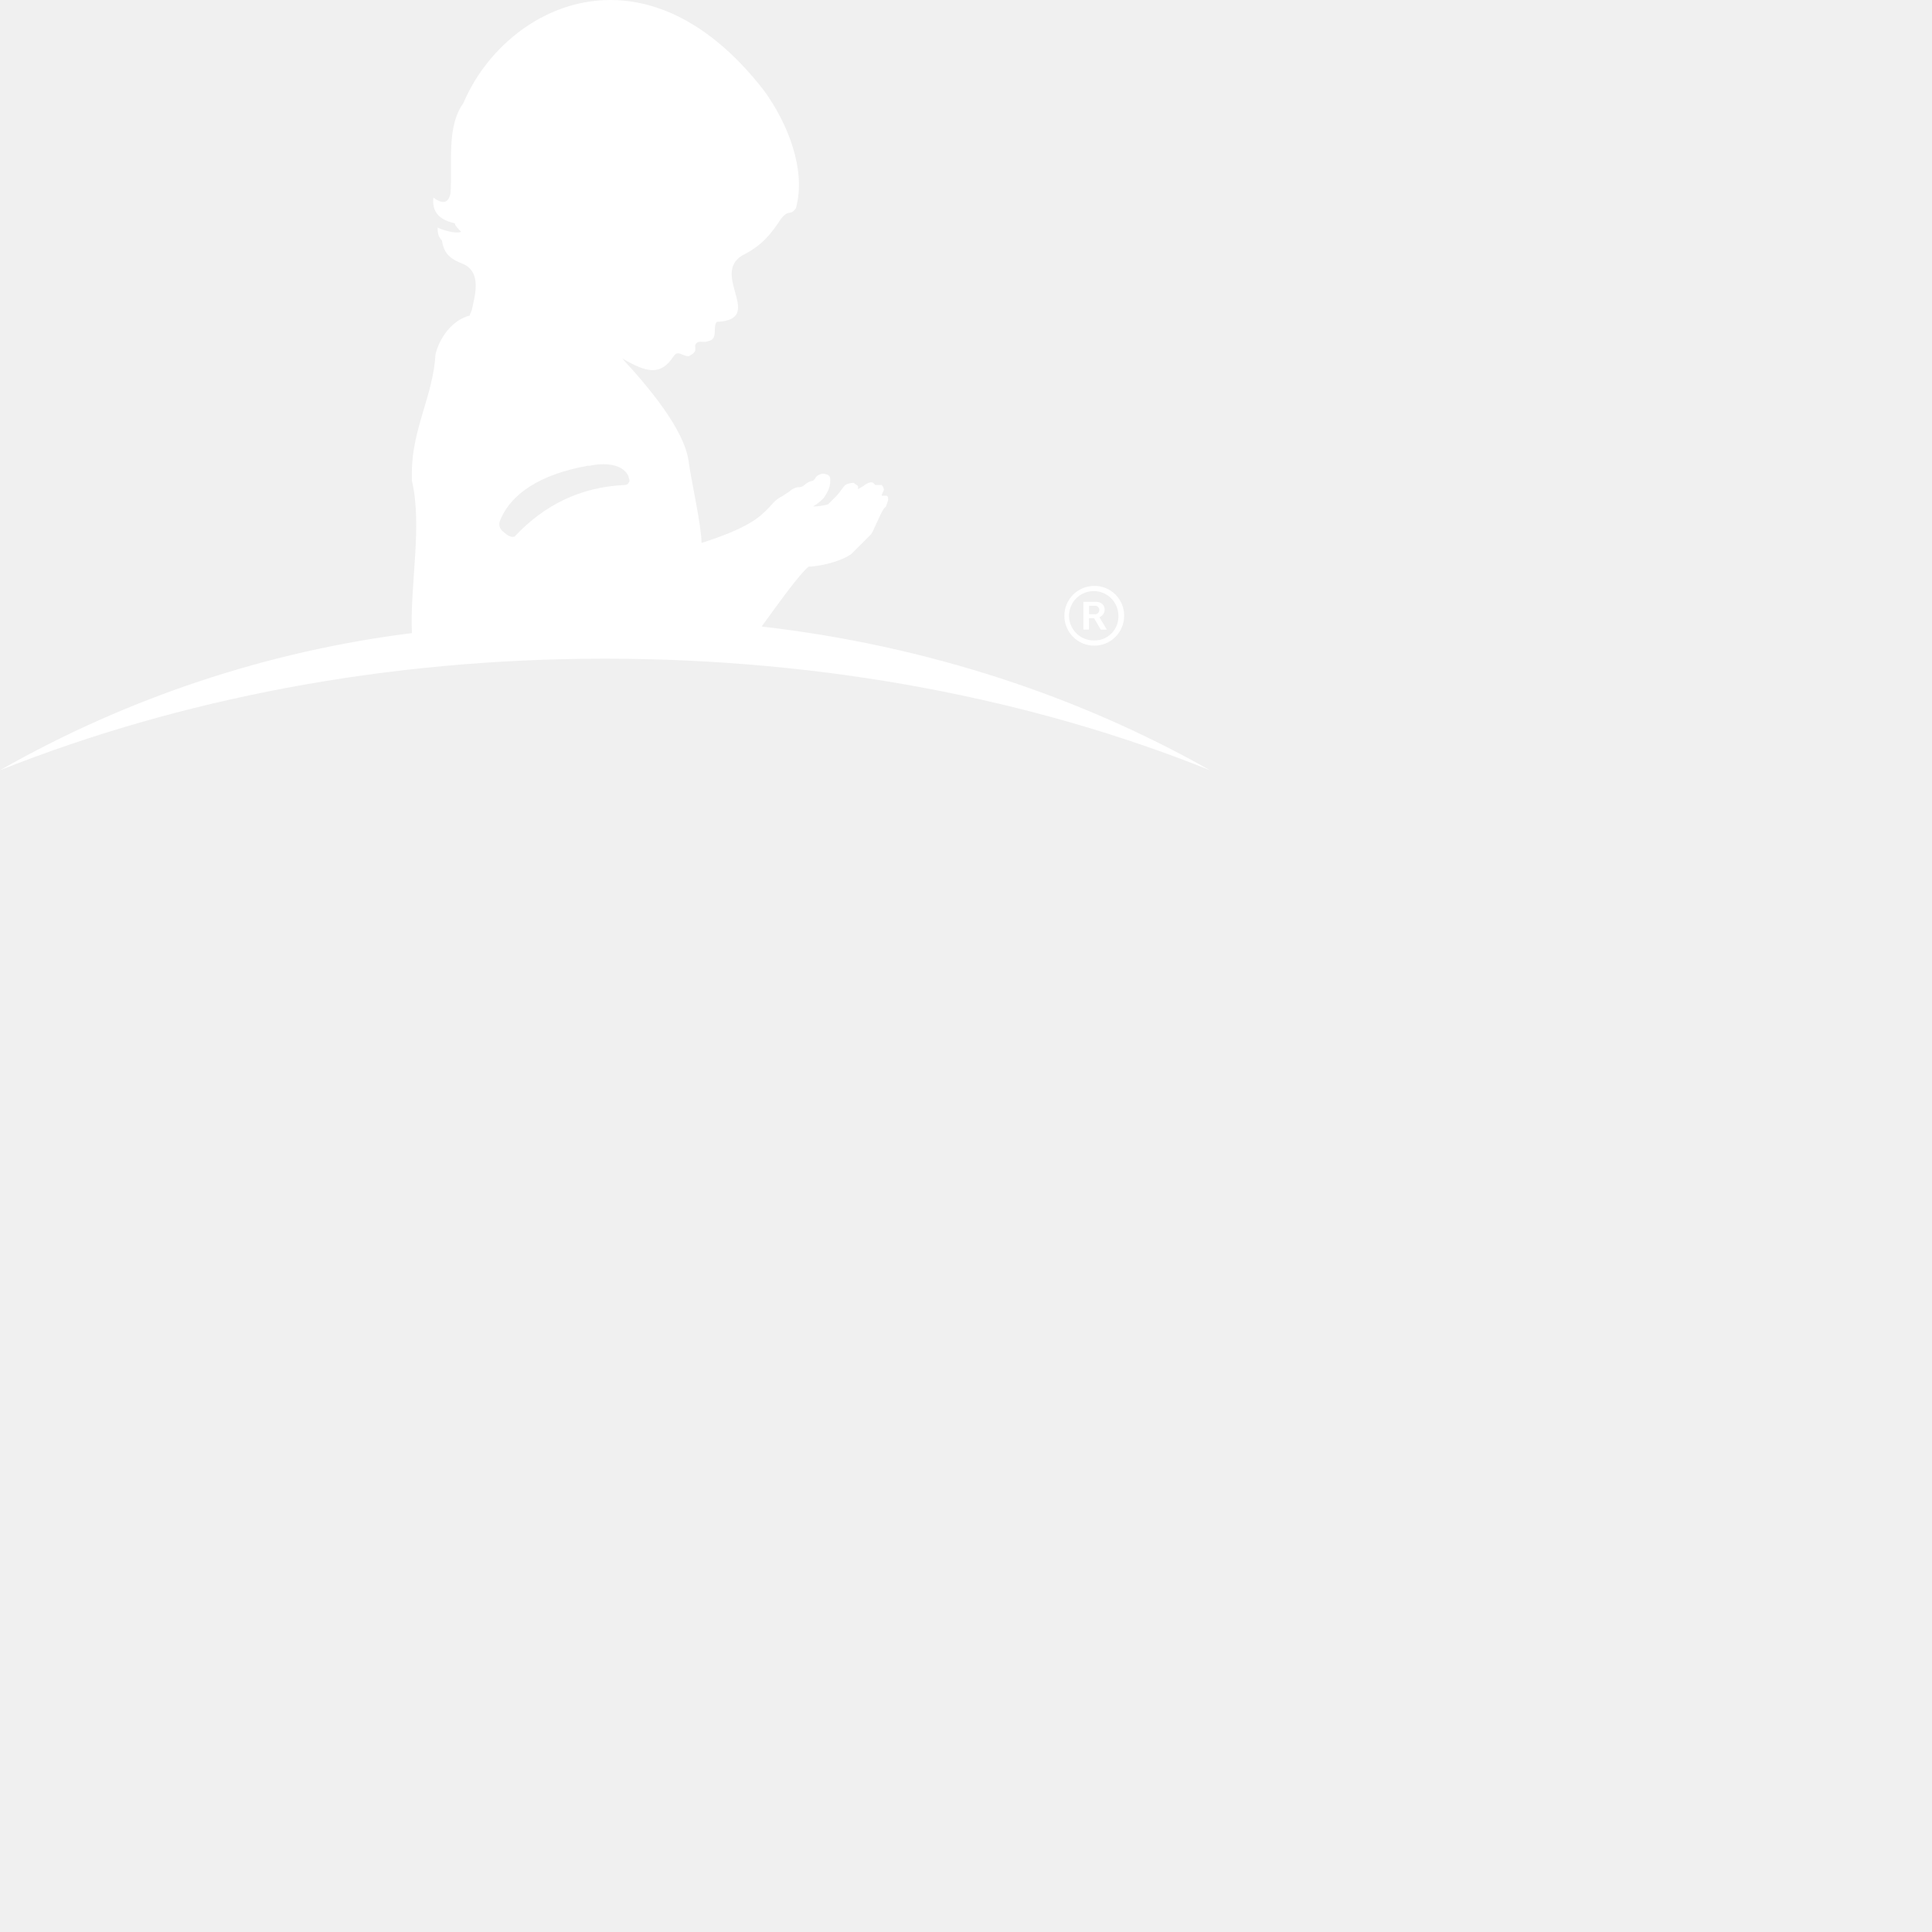
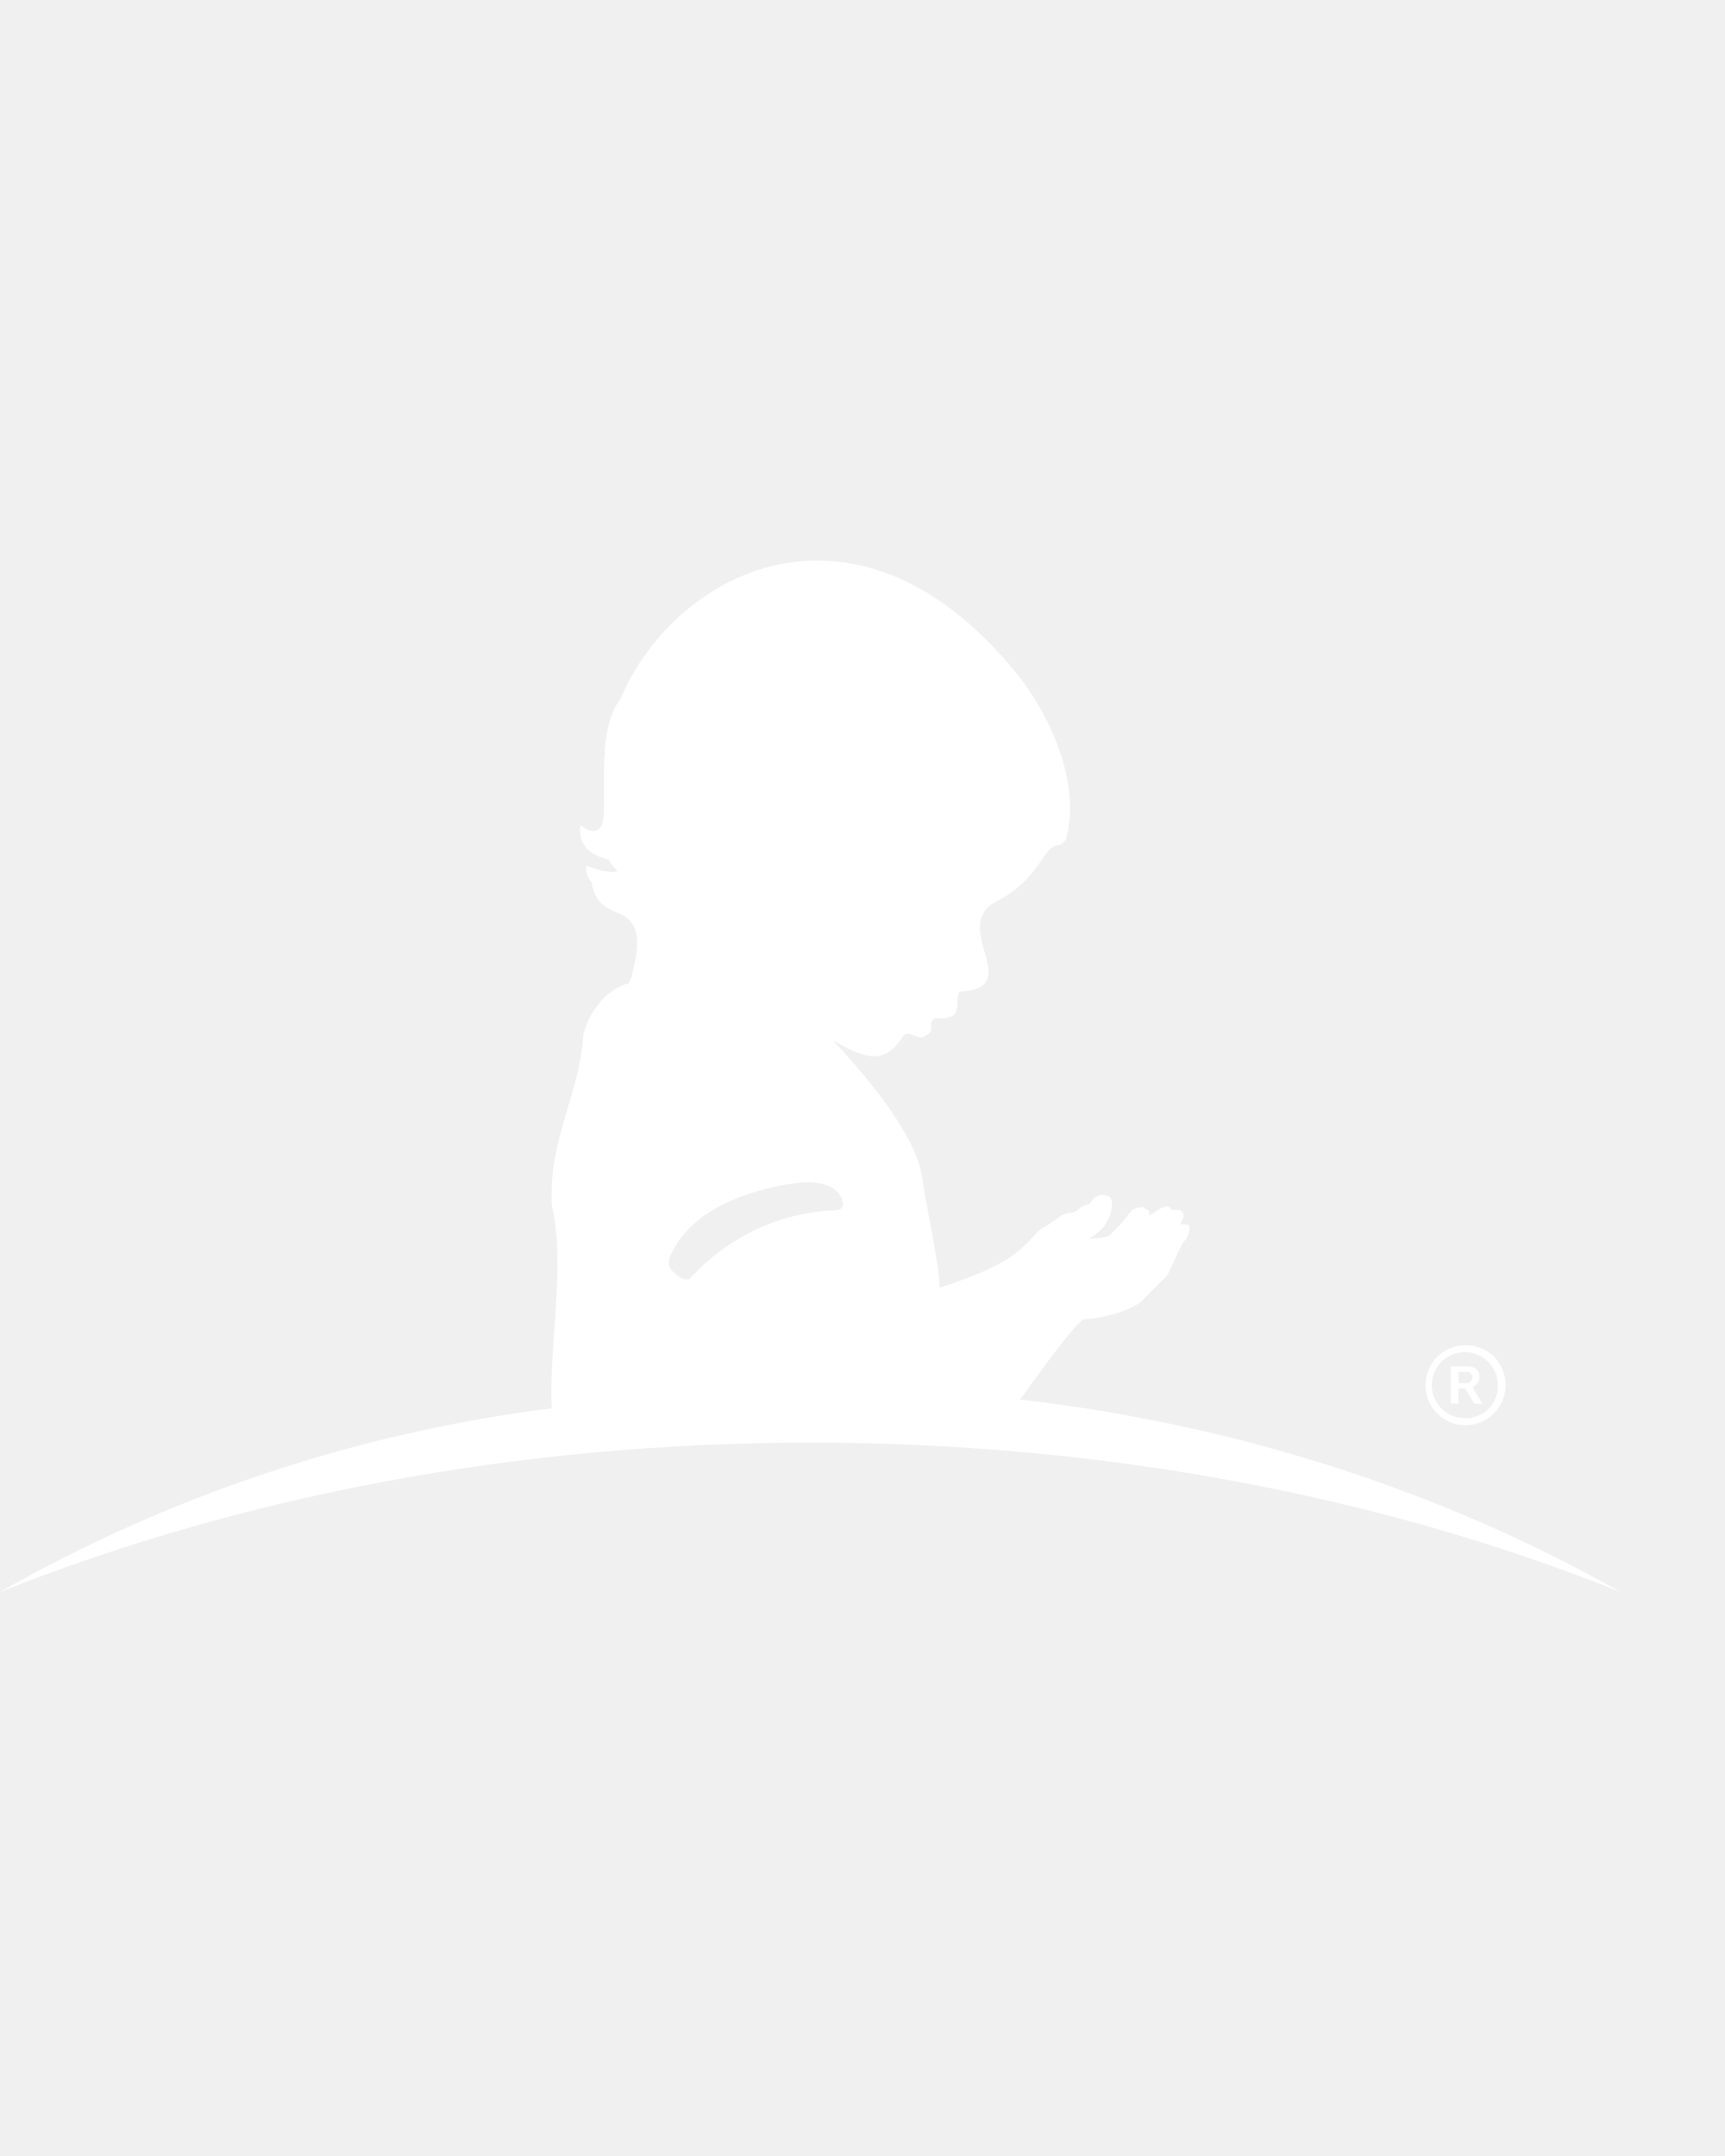
- <svg xmlns="http://www.w3.org/2000/svg" width="750" height="750">
-   <path fill="#fff" d="M424.7 248.62a9.58 9.58 0 119.46-9.57 9.24 9.24 0 01-9.46 9.57m0-21.17a11.6 11.6 0 1011.69 11.6 11.49 11.49 0 00-11.69-11.6m.24 11h-2.17v-3.29h2.28a1.59 1.59 0 011.7 1.68 1.63 1.63 0 01-1.81 1.61m2 1.1a3.28 3.28 0 001.89-2.83c0-1.9-1.33-3.1-3.39-3.1h-4.88v10.78h2.18V240h2l2.58 4.43h2.35l-2.87-4.82zm-183-52.1c0 .83-1.66.83-1.66.83q-25 1.25-42.48 20s-1.66.83-4.16-1.67a3.7 3.7 0 01-1.67-4.16c4.17-10.83 15.83-18.32 34.15-21.65h.88c3.33-.84 12.49-1.67 15 4.16 0 .83.83 1.66 0 2.5m51.63 55.8c6.67-9.17 15-20.82 18.33-23.32h.83c9.16-.84 15-4.17 15.82-5l7.5-7.5c.83-.83 3.33-7.49 5-10l.84-.83.83-2.5c0-.83 0-1.67-.83-1.67h-1.67c0-.83.83-1.66.83-2.49a2.9 2.9 0 00-.83-1.67h-2.5l-.83-.83s-.83-.84-3.33.83c-.83.83-1.67.83-2.5 1.67v-.84c0-.83-.83-.83-1.67-1.66a6.32 6.32 0 00-3.33.83c-.83.83-2.49 3.33-3.33 4.16l-3.33 3.34a22.05 22.05 0 01-5.83.83 18.27 18.27 0 004.17-3.33c1.66-2.5 2.49-4.17 2.49-6.67v-.83a1.79 1.79 0 00-1.66-1.66c-1.67-.84-4.17.83-4.17 1.66l-.83.83a6.34 6.34 0 00-3.33 1.67 3.07 3.07 0 01-2.5.83 6.34 6.34 0 00-3.33 1.67l-2.5 1.66c-3.33 1.67-4.16 3.34-5.83 5-3.33 3.33-7.49 7.5-25.81 13.33 0-6.67-4.17-25-5-31.65-1.67-12.49-15.82-29.15-25.82-40 10 5.82 15 6.66 20-.84 1.67-2.5 3.33 0 5.83 0 3.33-1.66 2.5-2.5 2.5-4.16.83-2.5 3.33-.83 5-1.67 4.17-.83 1.67-5 3.34-7.49 19.15-.84-2.5-18.32 10-25.82C296.48 95 299.81 90 303.14 85c3.33-4.16 3.33-.83 5.83-4.16 4.16-15-3.33-33.31-12.49-45.81-46.64-60-100.77-32.47-116.59 5-6.67 9.16-4.17 23.32-5 35-.83 4.16-3.33 4.16-6.66 1.66-.84 7.5 5 9.17 8.32 10 0 .83 1.67 2.5 2.5 3.33-2.5.83-7.49-.83-9.16-1.67 0 1.67 0 3.34 1.67 5 .83 5.83 4.16 7.5 8.33 9.16 7.49 3.33 4.16 13.33 3.33 17.49 0 .83-.84 1.67-.84 2.5-6.66 1.66-11.66 8.33-13.32 15-.83 15.82-9.16 29.15-9.16 45.8v3.33c4.16 17.49-.83 40.81 0 59.13A432 432 0 000 299c69.12-27.48 149.07-43.3 234.85-43.3S401.41 271.53 469.7 299c-50-28.31-109.1-48.3-174.06-55.79" />
+ <svg xmlns="http://www.w3.org/2000/svg" width="400" height="500" viewBox="0 -50 500 400">
+   <path fill="#FFFFFF" d="M424.7 248.62a9.58 9.58 0 119.46-9.57 9.24 9.24 0 01-9.46 9.57m0-21.17a11.6 11.6 0 1011.69 11.6 11.49 11.49 0 00-11.69-11.6m.24 11h-2.17v-3.29h2.28a1.59 1.59 0 011.7 1.68 1.63 1.63 0 01-1.81 1.61m2 1.1a3.28 3.28 0 001.89-2.83c0-1.9-1.33-3.1-3.39-3.1h-4.88v10.78h2.18V240h2l2.58 4.43h2.35l-2.87-4.82zm-183-52.1c0 .83-1.66.83-1.66.83q-25 1.25-42.48 20s-1.66.83-4.16-1.67a3.7 3.7 0 01-1.67-4.16c4.17-10.83 15.83-18.32 34.15-21.65h.88c3.33-.84 12.49-1.67 15 4.16 0 .83.83 1.66 0 2.5m51.63 55.8c6.67-9.17 15-20.82 18.33-23.32h.83c9.16-.84 15-4.17 15.82-5l7.5-7.5c.83-.83 3.33-7.49 5-10l.84-.83.83-2.5c0-.83 0-1.67-.83-1.67h-1.67c0-.83.83-1.66.83-2.49a2.9 2.9 0 00-.83-1.67h-2.5l-.83-.83s-.83-.84-3.33.83c-.83.83-1.67.83-2.5 1.67v-.84c0-.83-.83-.83-1.67-1.66a6.32 6.32 0 00-3.33.83c-.83.83-2.49 3.33-3.33 4.16l-3.33 3.34a22.05 22.05 0 01-5.83.83 18.27 18.27 0 004.17-3.33c1.66-2.5 2.49-4.17 2.49-6.67v-.83a1.79 1.79 0 00-1.66-1.66c-1.67-.84-4.17.83-4.17 1.66l-.83.83a6.34 6.34 0 00-3.33 1.67 3.07 3.07 0 01-2.5.83 6.34 6.34 0 00-3.33 1.67l-2.5 1.66c-3.33 1.67-4.16 3.34-5.83 5-3.33 3.33-7.49 7.5-25.81 13.33 0-6.67-4.17-25-5-31.65-1.67-12.49-15.82-29.15-25.82-40 10 5.82 15 6.66 20-.84 1.67-2.5 3.33 0 5.83 0 3.33-1.66 2.5-2.5 2.5-4.16.83-2.5 3.33-.83 5-1.67 4.17-.83 1.67-5 3.34-7.49 19.15-.84-2.5-18.32 10-25.82C296.48 95 299.81 90 303.14 85c3.33-4.16 3.33-.83 5.83-4.16 4.16-15-3.33-33.31-12.49-45.81-46.64-60-100.77-32.47-116.59 5-6.67 9.16-4.17 23.32-5 35-.83 4.16-3.33 4.16-6.66 1.66-.84 7.5 5 9.17 8.32 10 0 .83 1.67 2.5 2.5 3.33-2.5.83-7.49-.83-9.16-1.67 0 1.67 0 3.34 1.67 5 .83 5.83 4.16 7.5 8.33 9.16 7.49 3.33 4.16 13.33 3.33 17.49 0 .83-.84 1.67-.84 2.5-6.66 1.66-11.66 8.33-13.32 15-.83 15.82-9.16 29.15-9.16 45.8v3.33c4.16 17.49-.83 40.81 0 59.13A432 432 0 000 299c69.12-27.48 149.07-43.3 234.85-43.3S401.41 271.53 469.7 299c-50-28.31-109.1-48.3-174.06-55.79" />
</svg>
